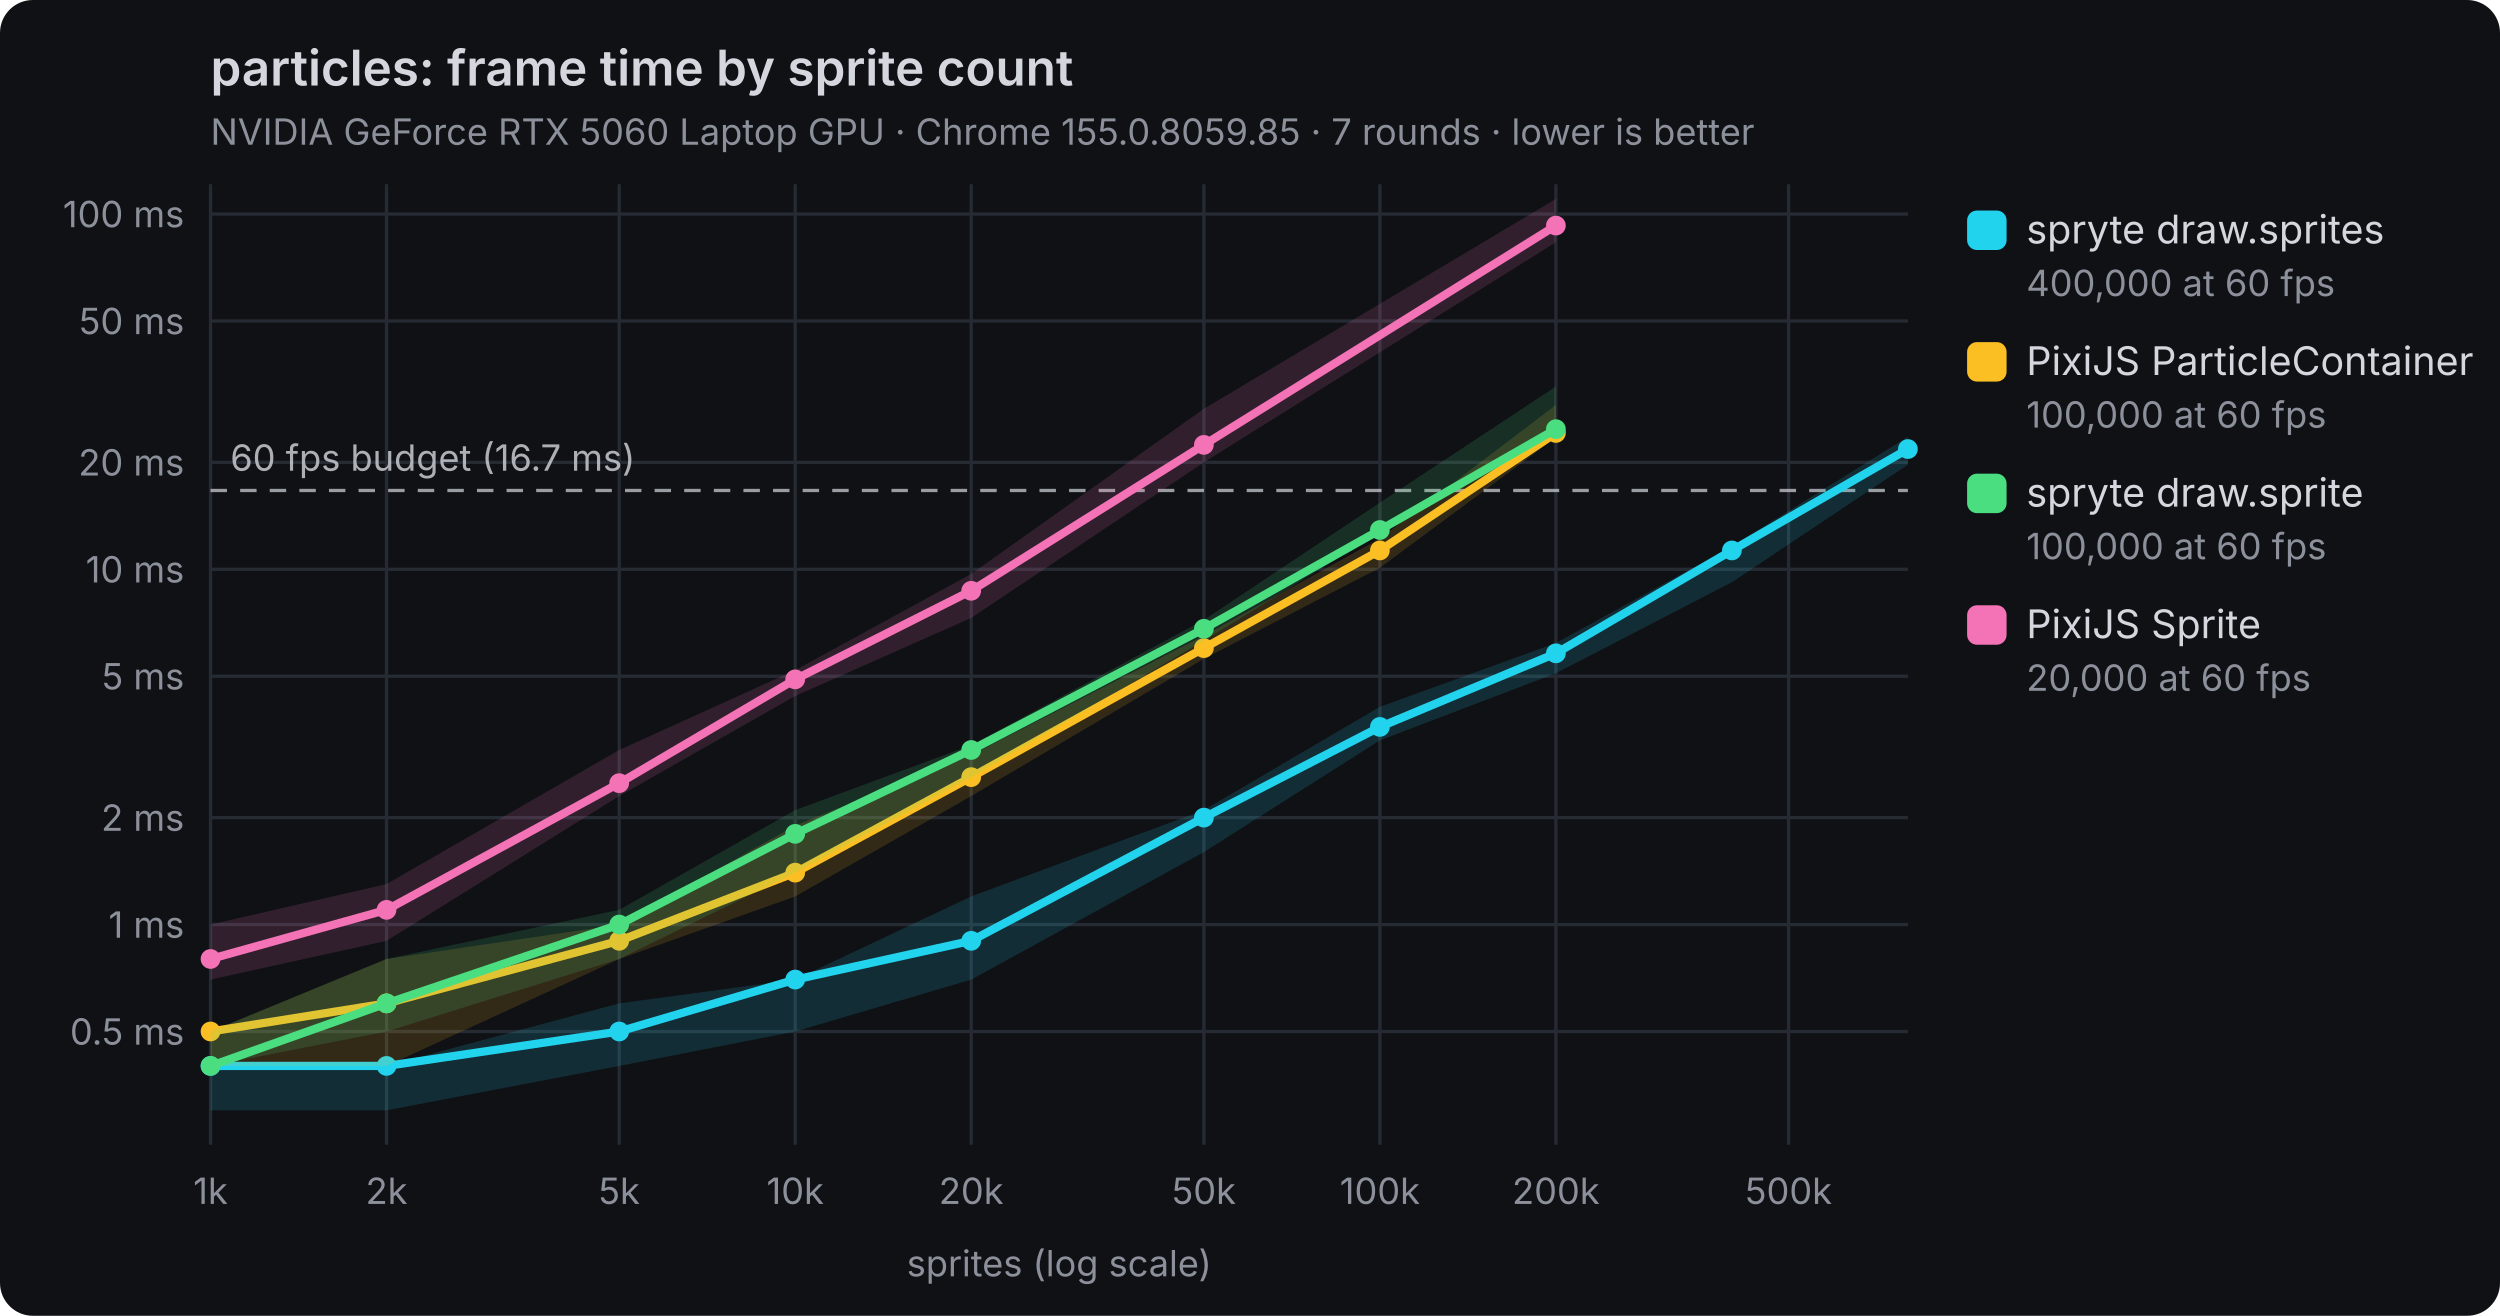
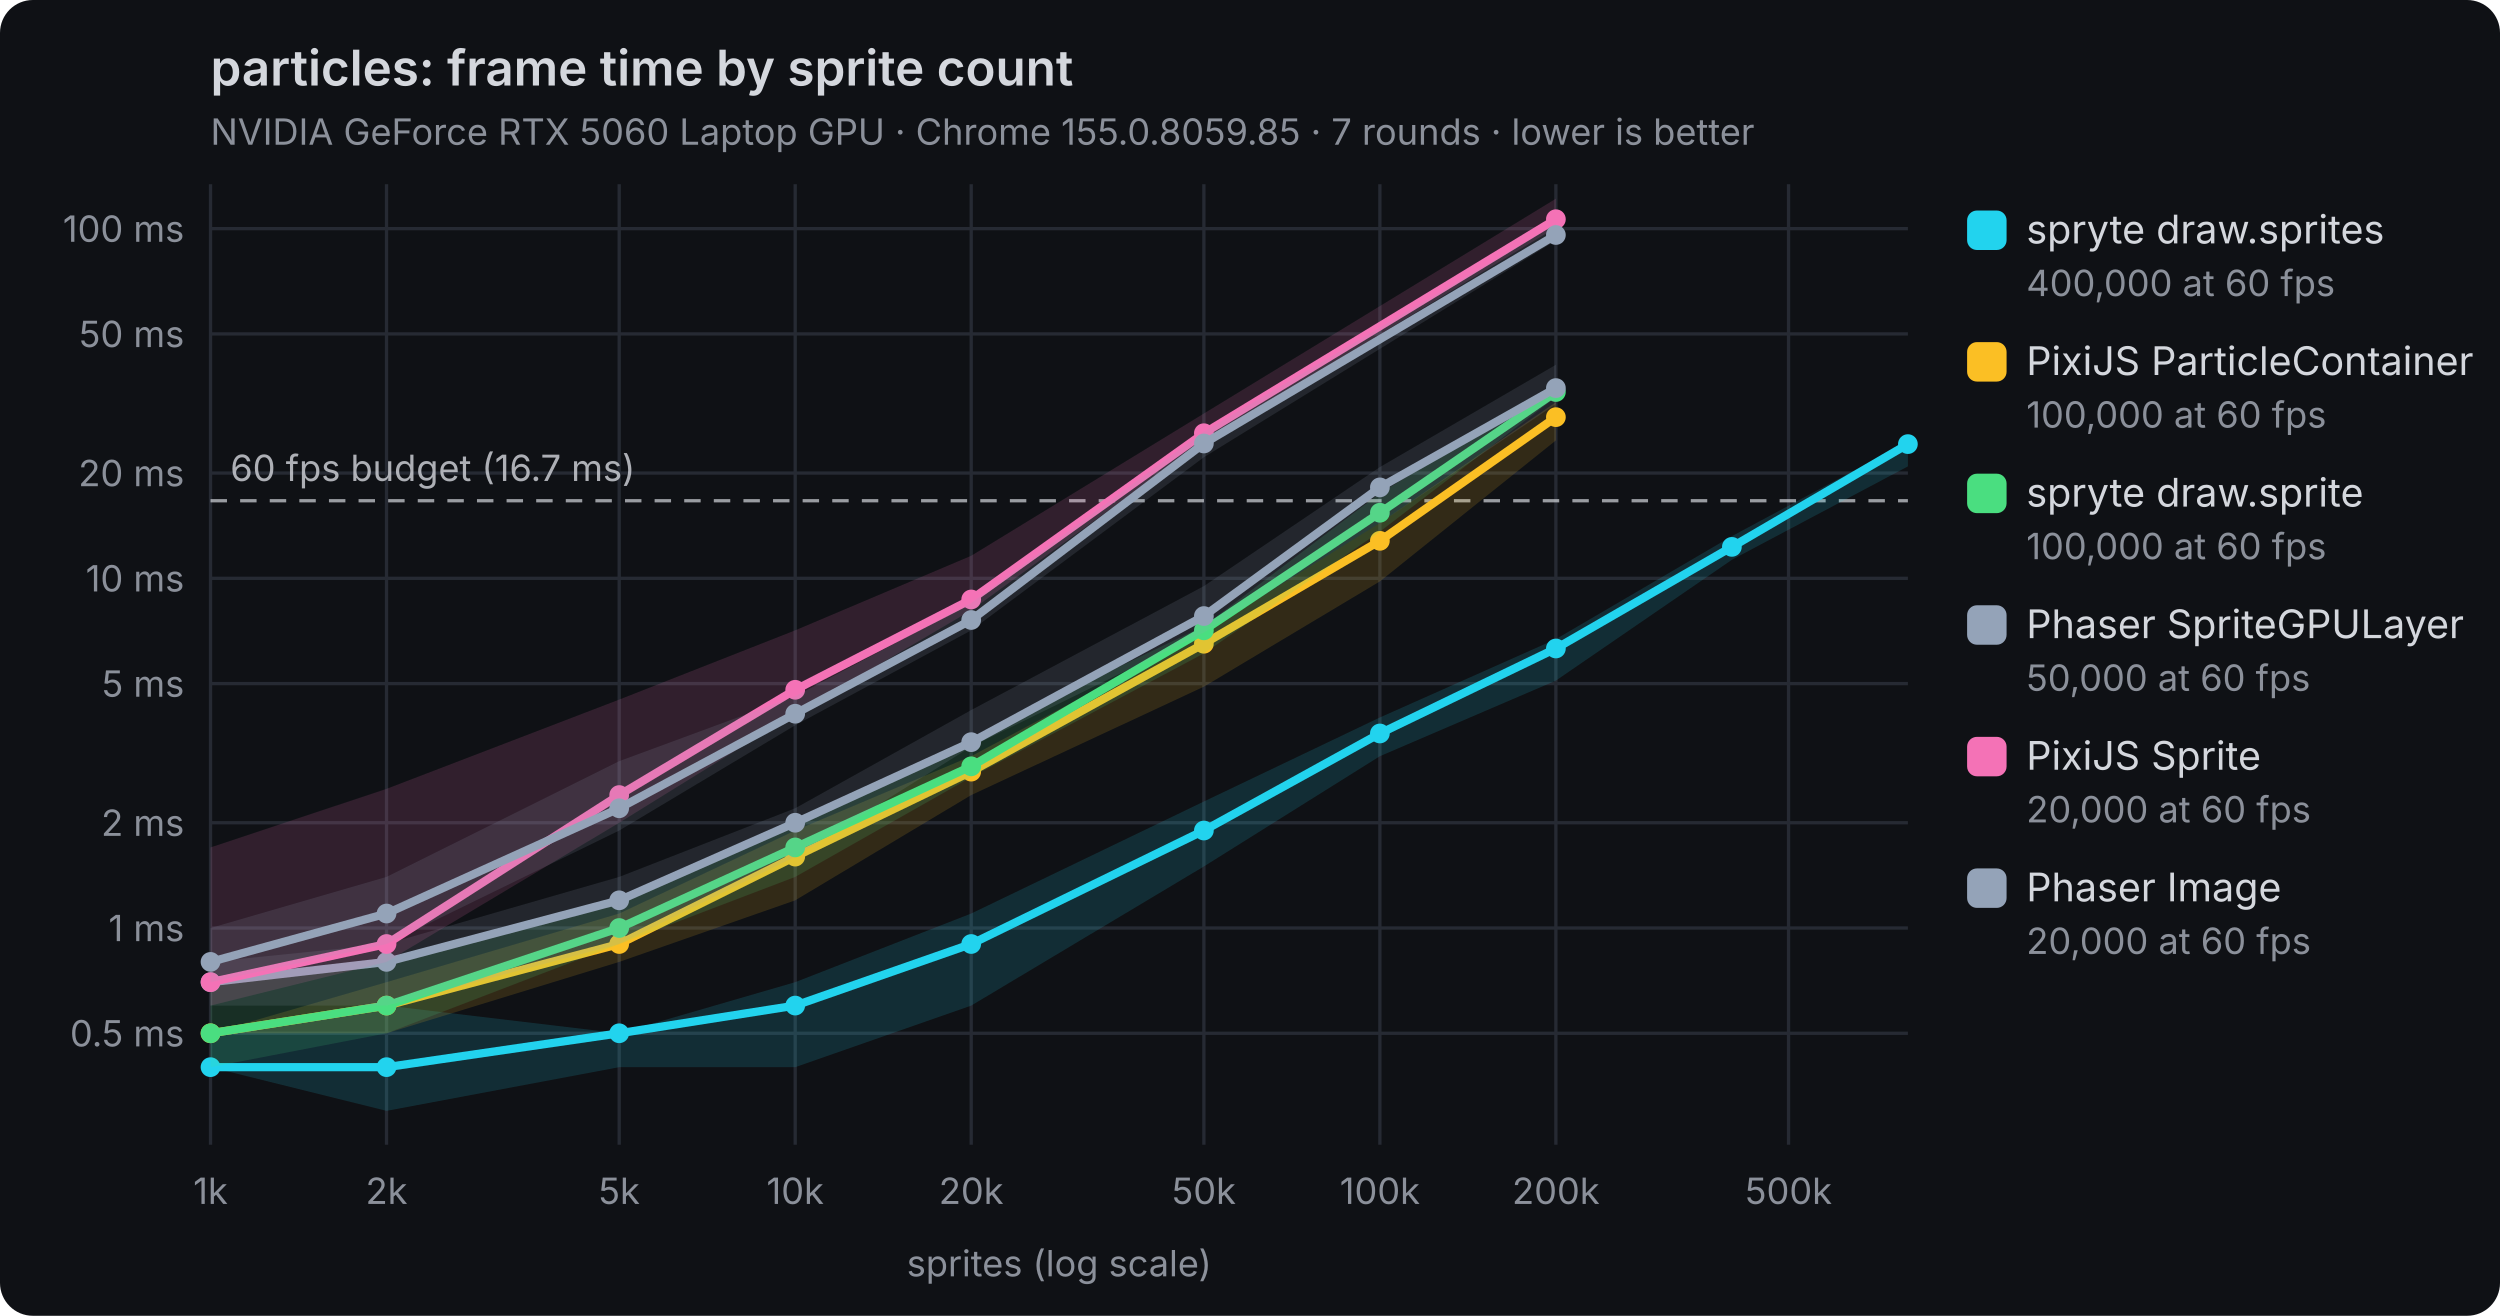
<svg xmlns="http://www.w3.org/2000/svg" viewBox="0 0 760 400" width="760" height="400" font-family="ui-sans-serif, system-ui, -apple-system, Segoe UI, sans-serif" role="img" aria-label="particles: frame time by count">
  <rect width="760" height="400" rx="10" fill="#0f1115" />
  <text x="64" y="26" fill="#d4d7dd" font-size="15" font-weight="600">particles: frame time by sprite count</text>
  <text x="64" y="44" fill="#8b909a" font-size="11">NVIDIA GeForce RTX 5060 Laptop GPU · Chrome 155.0.8059.85 · 7 rounds · lower is better</text>
-   <line x1="64" x2="580" y1="313.575" y2="313.575" stroke="#262a33" />
-   <text x="56" y="317.575" fill="#8b909a" font-size="11" text-anchor="end">0.5 ms</text>
-   <line x1="64" x2="580" y1="281.064" y2="281.064" stroke="#262a33" />
-   <text x="56" y="285.064" fill="#8b909a" font-size="11" text-anchor="end">1 ms</text>
-   <line x1="64" x2="580" y1="248.554" y2="248.554" stroke="#262a33" />
-   <text x="56" y="252.554" fill="#8b909a" font-size="11" text-anchor="end">2 ms</text>
-   <line x1="64" x2="580" y1="205.577" y2="205.577" stroke="#262a33" />
-   <text x="56" y="209.577" fill="#8b909a" font-size="11" text-anchor="end">5 ms</text>
-   <line x1="64" x2="580" y1="173.066" y2="173.066" stroke="#262a33" />
-   <text x="56" y="177.066" fill="#8b909a" font-size="11" text-anchor="end">10 ms</text>
-   <line x1="64" x2="580" y1="140.556" y2="140.556" stroke="#262a33" />
-   <text x="56" y="144.556" fill="#8b909a" font-size="11" text-anchor="end">20 ms</text>
-   <line x1="64" x2="580" y1="97.579" y2="97.579" stroke="#262a33" />
-   <text x="56" y="101.579" fill="#8b909a" font-size="11" text-anchor="end">50 ms</text>
-   <line x1="64" x2="580" y1="65.068" y2="65.068" stroke="#262a33" />
-   <text x="56" y="69.068" fill="#8b909a" font-size="11" text-anchor="end">100 ms</text>
+   <line x1="64" x2="580" y1="314.115" y2="314.115" stroke="#262a33" />
+   <text x="56" y="318.115" fill="#8b909a" font-size="11" text-anchor="end">0.5 ms</text>
+   <line x1="64" x2="580" y1="282.114" y2="282.114" stroke="#262a33" />
+   <text x="56" y="286.114" fill="#8b909a" font-size="11" text-anchor="end">1 ms</text>
+   <line x1="64" x2="580" y1="250.113" y2="250.113" stroke="#262a33" />
+   <text x="56" y="254.113" fill="#8b909a" font-size="11" text-anchor="end">2 ms</text>
+   <line x1="64" x2="580" y1="207.81" y2="207.81" stroke="#262a33" />
+   <text x="56" y="211.81" fill="#8b909a" font-size="11" text-anchor="end">5 ms</text>
+   <line x1="64" x2="580" y1="175.809" y2="175.809" stroke="#262a33" />
+   <text x="56" y="179.809" fill="#8b909a" font-size="11" text-anchor="end">10 ms</text>
+   <line x1="64" x2="580" y1="143.809" y2="143.809" stroke="#262a33" />
+   <text x="56" y="147.809" fill="#8b909a" font-size="11" text-anchor="end">20 ms</text>
+   <line x1="64" x2="580" y1="101.506" y2="101.506" stroke="#262a33" />
+   <text x="56" y="105.506" fill="#8b909a" font-size="11" text-anchor="end">50 ms</text>
+   <line x1="64" x2="580" y1="69.505" y2="69.505" stroke="#262a33" />
+   <text x="56" y="73.505" fill="#8b909a" font-size="11" text-anchor="end">100 ms</text>
  <line x1="64" x2="64" y1="56" y2="348" stroke="#262a33" />
  <text x="64" y="366" fill="#8b909a" font-size="11" text-anchor="middle">1k</text>
  <line x1="117.506" x2="117.506" y1="56" y2="348" stroke="#262a33" />
  <text x="117.506" y="366" fill="#8b909a" font-size="11" text-anchor="middle">2k</text>
  <line x1="188.236" x2="188.236" y1="56" y2="348" stroke="#262a33" />
  <text x="188.236" y="366" fill="#8b909a" font-size="11" text-anchor="middle">5k</text>
  <line x1="241.742" x2="241.742" y1="56" y2="348" stroke="#262a33" />
  <text x="241.742" y="366" fill="#8b909a" font-size="11" text-anchor="middle">10k</text>
  <line x1="295.247" x2="295.247" y1="56" y2="348" stroke="#262a33" />
  <text x="295.247" y="366" fill="#8b909a" font-size="11" text-anchor="middle">20k</text>
  <line x1="365.978" x2="365.978" y1="56" y2="348" stroke="#262a33" />
  <text x="365.978" y="366" fill="#8b909a" font-size="11" text-anchor="middle">50k</text>
  <line x1="419.483" x2="419.483" y1="56" y2="348" stroke="#262a33" />
  <text x="419.483" y="366" fill="#8b909a" font-size="11" text-anchor="middle">100k</text>
  <line x1="472.989" x2="472.989" y1="56" y2="348" stroke="#262a33" />
  <text x="472.989" y="366" fill="#8b909a" font-size="11" text-anchor="middle">200k</text>
  <line x1="543.719" x2="543.719" y1="56" y2="348" stroke="#262a33" />
  <text x="543.719" y="366" fill="#8b909a" font-size="11" text-anchor="middle">500k</text>
  <text x="322" y="388" fill="#8b909a" font-size="11" text-anchor="middle">sprites (log scale)</text>
-   <line x1="64" x2="580" y1="149.107" y2="149.107" stroke="#d4d7dd" stroke-dasharray="5 4" opacity="0.7" />
-   <text x="70" y="143.107" fill="#d4d7dd" font-size="11" opacity="0.8">60 fps budget (16.7 ms)</text>
-   <polygon points="64,337.534 117.506,337.534 188.236,324.041 241.742,313.575 295.247,297.793 365.978,259.02 419.483,225.066 472.989,204.648 526.494,176.977 580,141.265 580,132.793 526.494,166.105 472.989,195.488 419.483,214.885 365.978,246.265 295.247,272.513 241.742,297.793 188.236,305.023 117.506,324.041 64,324.041" fill="#22d3ee" opacity="0.15" />
-   <polyline points="64,324.041 117.506,324.041 188.236,313.575 241.742,297.793 295.247,286.006 365.978,248.554 419.483,220.985 472.989,198.616 526.494,167.334 580,136.514" fill="none" stroke="#22d3ee" stroke-width="2.5" stroke-linejoin="round" />
-   <circle cx="64" cy="324.041" r="3" fill="#22d3ee" />
-   <circle cx="117.506" cy="324.041" r="3" fill="#22d3ee" />
-   <circle cx="188.236" cy="313.575" r="3" fill="#22d3ee" />
-   <circle cx="241.742" cy="297.793" r="3" fill="#22d3ee" />
-   <circle cx="295.247" cy="286.006" r="3" fill="#22d3ee" />
-   <circle cx="365.978" cy="248.554" r="3" fill="#22d3ee" />
-   <circle cx="419.483" cy="220.985" r="3" fill="#22d3ee" />
-   <circle cx="472.989" cy="198.616" r="3" fill="#22d3ee" />
-   <circle cx="526.494" cy="167.334" r="3" fill="#22d3ee" />
-   <circle cx="580" cy="136.514" r="3" fill="#22d3ee" />
-   <polygon points="64,324.041 117.506,324.041 188.236,291.53 241.742,272.513 295.247,241.998 365.978,200.261 419.483,172.6 472.989,132.992 472.989,123.128 419.483,163.74 365.978,193.271 295.247,229.536 241.742,250.959 188.236,281.064 117.506,291.53 64,313.575" fill="#fbbf24" opacity="0.15" />
-   <polyline points="64,313.575 117.506,305.023 188.236,286.006 241.742,265.283 295.247,236.248 365.978,197.025 419.483,167.334 472.989,131.615" fill="none" stroke="#fbbf24" stroke-width="2.5" stroke-linejoin="round" />
-   <circle cx="64" cy="313.575" r="3" fill="#fbbf24" />
-   <circle cx="117.506" cy="305.023" r="3" fill="#fbbf24" />
-   <circle cx="188.236" cy="286.006" r="3" fill="#fbbf24" />
-   <circle cx="241.742" cy="265.283" r="3" fill="#fbbf24" />
-   <circle cx="295.247" cy="236.248" r="3" fill="#fbbf24" />
-   <circle cx="365.978" cy="197.025" r="3" fill="#fbbf24" />
-   <circle cx="419.483" cy="167.334" r="3" fill="#fbbf24" />
-   <circle cx="472.989" cy="131.615" r="3" fill="#fbbf24" />
-   <polygon points="64,324.041 117.506,313.575 188.236,291.53 241.742,265.283 295.247,236.248 365.978,194.737 419.483,161.856 472.989,131.037 472.989,117.496 419.483,152.814 365.978,188.474 295.247,226.509 241.742,246.265 188.236,276.594 117.506,291.53 64,313.575" fill="#4ade80" opacity="0.15" />
-   <polyline points="64,324.041 117.506,305.023 188.236,281.064 241.742,253.495 295.247,227.998 365.978,191.155 419.483,161.123 472.989,130.466" fill="none" stroke="#4ade80" stroke-width="2.5" stroke-linejoin="round" />
-   <circle cx="64" cy="324.041" r="3" fill="#4ade80" />
-   <circle cx="117.506" cy="305.023" r="3" fill="#4ade80" />
-   <circle cx="188.236" cy="281.064" r="3" fill="#4ade80" />
-   <circle cx="241.742" cy="253.495" r="3" fill="#4ade80" />
-   <circle cx="295.247" cy="227.998" r="3" fill="#4ade80" />
-   <circle cx="365.978" cy="191.155" r="3" fill="#4ade80" />
-   <circle cx="419.483" cy="161.123" r="3" fill="#4ade80" />
-   <circle cx="472.989" cy="130.466" r="3" fill="#4ade80" />
-   <polygon points="64,297.793 117.506,286.006 188.236,241.998 241.742,211.573 295.247,187.827 365.978,140.556 472.989,73.639 472.989,60.47 365.978,124.274 295.247,174.495 241.742,203.737 188.236,227.998 117.506,268.758 64,281.064" fill="#f472b6" opacity="0.15" />
-   <polyline points="64,291.53 117.506,276.594 188.236,238.087 241.742,206.524 295.247,179.598 365.978,135.24 472.989,68.573" fill="none" stroke="#f472b6" stroke-width="2.5" stroke-linejoin="round" />
-   <circle cx="64" cy="291.53" r="3" fill="#f472b6" />
-   <circle cx="117.506" cy="276.594" r="3" fill="#f472b6" />
-   <circle cx="188.236" cy="238.087" r="3" fill="#f472b6" />
-   <circle cx="241.742" cy="206.524" r="3" fill="#f472b6" />
-   <circle cx="295.247" cy="179.598" r="3" fill="#f472b6" />
-   <circle cx="365.978" cy="135.24" r="3" fill="#f472b6" />
-   <circle cx="472.989" cy="68.573" r="3" fill="#f472b6" />
+   <line x1="64" x2="580" y1="152.226" y2="152.226" stroke="#d4d7dd" stroke-dasharray="5 4" opacity="0.7" />
+   <text x="70" y="146.226" fill="#d4d7dd" font-size="11" opacity="0.8">60 fps budget (16.7 ms)</text>
+   <polygon points="64,324.417 117.506,337.698 188.236,324.416 241.742,324.416 295.247,305.697 365.978,263.394 419.483,229.88 472.989,206.896 526.494,170.167 580,141.776 580,134.251 526.494,162.992 472.989,194.298 419.483,218.112 365.978,243.66 295.247,277.714 241.742,298.58 188.236,314.115 117.506,305.697 64,314.115" fill="#22d3ee" opacity="0.15" />
+   <polyline points="64,324.417 117.506,324.417 188.236,314.115 241.742,305.697 295.247,286.978 365.978,252.481 419.483,222.976 472.989,197.14 526.494,166.252 580,135.008" fill="none" stroke="#22d3ee" stroke-width="2.5" stroke-linejoin="round" />
+   <circle cx="64" cy="324.417" r="3" fill="#22d3ee" />
+   <circle cx="117.506" cy="324.417" r="3" fill="#22d3ee" />
+   <circle cx="188.236" cy="314.115" r="3" fill="#22d3ee" />
+   <circle cx="241.742" cy="305.697" r="3" fill="#22d3ee" />
+   <circle cx="295.247" cy="286.978" r="3" fill="#22d3ee" />
+   <circle cx="365.978" cy="252.481" r="3" fill="#22d3ee" />
+   <circle cx="419.483" cy="222.976" r="3" fill="#22d3ee" />
+   <circle cx="472.989" cy="197.14" r="3" fill="#22d3ee" />
+   <circle cx="526.494" cy="166.252" r="3" fill="#22d3ee" />
+   <circle cx="580" cy="135.008" r="3" fill="#22d3ee" />
+   <polygon points="64,314.115 117.506,314.115 188.236,292.416 241.742,273.696 295.247,241.696 365.978,208.743 419.483,176.742 472.989,133.877 472.989,122.254 419.483,158.975 365.978,192.276 295.247,229.88 241.742,252.481 188.236,277.714 117.506,298.58 64,314.115" fill="#fbbf24" opacity="0.15" />
+   <polyline points="64,314.115 117.506,305.697 188.236,286.978 241.742,260.415 295.247,234.579 365.978,195.697 419.483,164.412 472.989,126.814" fill="none" stroke="#fbbf24" stroke-width="2.5" stroke-linejoin="round" />
+   <circle cx="64" cy="314.115" r="3" fill="#fbbf24" />
+   <circle cx="117.506" cy="305.697" r="3" fill="#fbbf24" />
+   <circle cx="188.236" cy="286.978" r="3" fill="#fbbf24" />
+   <circle cx="241.742" cy="260.415" r="3" fill="#fbbf24" />
+   <circle cx="295.247" cy="234.579" r="3" fill="#fbbf24" />
+   <circle cx="365.978" cy="195.697" r="3" fill="#fbbf24" />
+   <circle cx="419.483" cy="164.412" r="3" fill="#fbbf24" />
+   <circle cx="472.989" cy="126.814" r="3" fill="#fbbf24" />
+   <polygon points="64,324.416 117.506,314.115 188.236,286.978 241.742,266.58 295.247,236.258 365.978,198.63 419.483,161.614 472.989,120.689 472.989,117.058 419.483,149.973 365.978,190.339 295.247,224.277 241.742,250.113 188.236,273.696 117.506,292.416 64,298.58" fill="#4ade80" opacity="0.15" />
+   <polyline points="64,314.115 117.506,305.697 188.236,282.114 241.742,257.616 295.247,232.959 365.978,191.621 419.483,155.875 472.989,119.175" fill="none" stroke="#4ade80" stroke-width="2.5" stroke-linejoin="round" />
+   <circle cx="64" cy="314.115" r="3" fill="#4ade80" />
+   <circle cx="117.506" cy="305.697" r="3" fill="#4ade80" />
+   <circle cx="188.236" cy="282.114" r="3" fill="#4ade80" />
+   <circle cx="241.742" cy="257.616" r="3" fill="#4ade80" />
+   <circle cx="295.247" cy="232.959" r="3" fill="#4ade80" />
+   <circle cx="365.978" cy="191.621" r="3" fill="#4ade80" />
+   <circle cx="419.483" cy="155.875" r="3" fill="#4ade80" />
+   <circle cx="472.989" cy="119.175" r="3" fill="#4ade80" />
+   <polygon points="64,305.697 117.506,305.697 188.236,286.978 241.742,260.415 295.247,226.993 365.978,192.276 419.483,158.975 472.989,122.837 472.989,110.893 419.483,141.998 365.978,178.177 295.247,215.86 241.742,245.713 188.236,266.58 117.506,286.978 64,292.416" fill="#94a3b8" opacity="0.15" />
+   <polyline points="64,298.58 117.506,292.416 188.236,273.696 241.742,250.113 295.247,225.615 365.978,187.28 419.483,148.163 472.989,117.972" fill="none" stroke="#94a3b8" stroke-width="2.5" stroke-linejoin="round" />
+   <circle cx="64" cy="298.58" r="3" fill="#94a3b8" />
+   <circle cx="117.506" cy="292.416" r="3" fill="#94a3b8" />
+   <circle cx="188.236" cy="273.696" r="3" fill="#94a3b8" />
+   <circle cx="241.742" cy="250.113" r="3" fill="#94a3b8" />
+   <circle cx="295.247" cy="225.615" r="3" fill="#94a3b8" />
+   <circle cx="365.978" cy="187.28" r="3" fill="#94a3b8" />
+   <circle cx="419.483" cy="148.163" r="3" fill="#94a3b8" />
+   <circle cx="472.989" cy="117.972" r="3" fill="#94a3b8" />
+   <polygon points="64,305.697 117.506,292.416 188.236,250.113 241.742,216.972 295.247,185.538 365.978,134.064 472.989,69.183 472.989,60.4 365.978,125.709 295.247,168.957 241.742,191.621 188.236,212.674 117.506,239.811 64,257.616" fill="#f472b6" opacity="0.15" />
+   <polyline points="64,298.58 117.506,286.978 188.236,241.696 241.742,209.695 295.247,182.239 365.978,131.696 472.989,66.641" fill="none" stroke="#f472b6" stroke-width="2.5" stroke-linejoin="round" />
+   <circle cx="64" cy="298.58" r="3" fill="#f472b6" />
+   <circle cx="117.506" cy="286.978" r="3" fill="#f472b6" />
+   <circle cx="188.236" cy="241.696" r="3" fill="#f472b6" />
+   <circle cx="241.742" cy="209.695" r="3" fill="#f472b6" />
+   <circle cx="295.247" cy="182.239" r="3" fill="#f472b6" />
+   <circle cx="365.978" cy="131.696" r="3" fill="#f472b6" />
+   <circle cx="472.989" cy="66.641" r="3" fill="#f472b6" />
+   <polygon points="64,298.58 117.506,286.978 188.236,252.481 241.742,220.48 295.247,191.621 365.978,138.99 472.989,73.104 472.989,68.051 365.978,131.166 295.247,183.312 241.742,211.66 188.236,231.394 117.506,266.58 64,282.114" fill="#94a3b8" opacity="0.15" />
+   <polyline points="64,292.416 117.506,277.713 188.236,245.713 241.742,216.972 295.247,188.479 365.978,134.818 472.989,71.438" fill="none" stroke="#94a3b8" stroke-width="2.5" stroke-linejoin="round" />
+   <circle cx="64" cy="292.416" r="3" fill="#94a3b8" />
+   <circle cx="117.506" cy="277.713" r="3" fill="#94a3b8" />
+   <circle cx="188.236" cy="245.713" r="3" fill="#94a3b8" />
+   <circle cx="241.742" cy="216.972" r="3" fill="#94a3b8" />
+   <circle cx="295.247" cy="188.479" r="3" fill="#94a3b8" />
+   <circle cx="365.978" cy="134.818" r="3" fill="#94a3b8" />
+   <circle cx="472.989" cy="71.438" r="3" fill="#94a3b8" />
  <rect x="598" y="64" width="12" height="12" rx="3" fill="#22d3ee" />
  <text x="616" y="74" fill="#d4d7dd" font-size="12">spryte draw.sprites</text>
  <text x="616" y="90" fill="#8b909a" font-size="11">400,000 at 60 fps</text>
  <rect x="598" y="104" width="12" height="12" rx="3" fill="#fbbf24" />
  <text x="616" y="114" fill="#d4d7dd" font-size="12">PixiJS ParticleContainer</text>
  <text x="616" y="130" fill="#8b909a" font-size="11">100,000 at 60 fps</text>
  <rect x="598" y="144" width="12" height="12" rx="3" fill="#4ade80" />
  <text x="616" y="154" fill="#d4d7dd" font-size="12">spryte draw.sprite</text>
  <text x="616" y="170" fill="#8b909a" font-size="11">100,000 at 60 fps</text>
-   <rect x="598" y="184" width="12" height="12" rx="3" fill="#f472b6" />
-   <text x="616" y="194" fill="#d4d7dd" font-size="12">PixiJS Sprite</text>
-   <text x="616" y="210" fill="#8b909a" font-size="11">20,000 at 60 fps</text>
+   <rect x="598" y="184" width="12" height="12" rx="3" fill="#94a3b8" />
+   <text x="616" y="194" fill="#d4d7dd" font-size="12">Phaser SpriteGPULayer</text>
+   <text x="616" y="210" fill="#8b909a" font-size="11">50,000 at 60 fps</text>
+   <rect x="598" y="224" width="12" height="12" rx="3" fill="#f472b6" />
+   <text x="616" y="234" fill="#d4d7dd" font-size="12">PixiJS Sprite</text>
+   <text x="616" y="250" fill="#8b909a" font-size="11">20,000 at 60 fps</text>
+   <rect x="598" y="264" width="12" height="12" rx="3" fill="#94a3b8" />
+   <text x="616" y="274" fill="#d4d7dd" font-size="12">Phaser Image</text>
+   <text x="616" y="290" fill="#8b909a" font-size="11">20,000 at 60 fps</text>
</svg>
